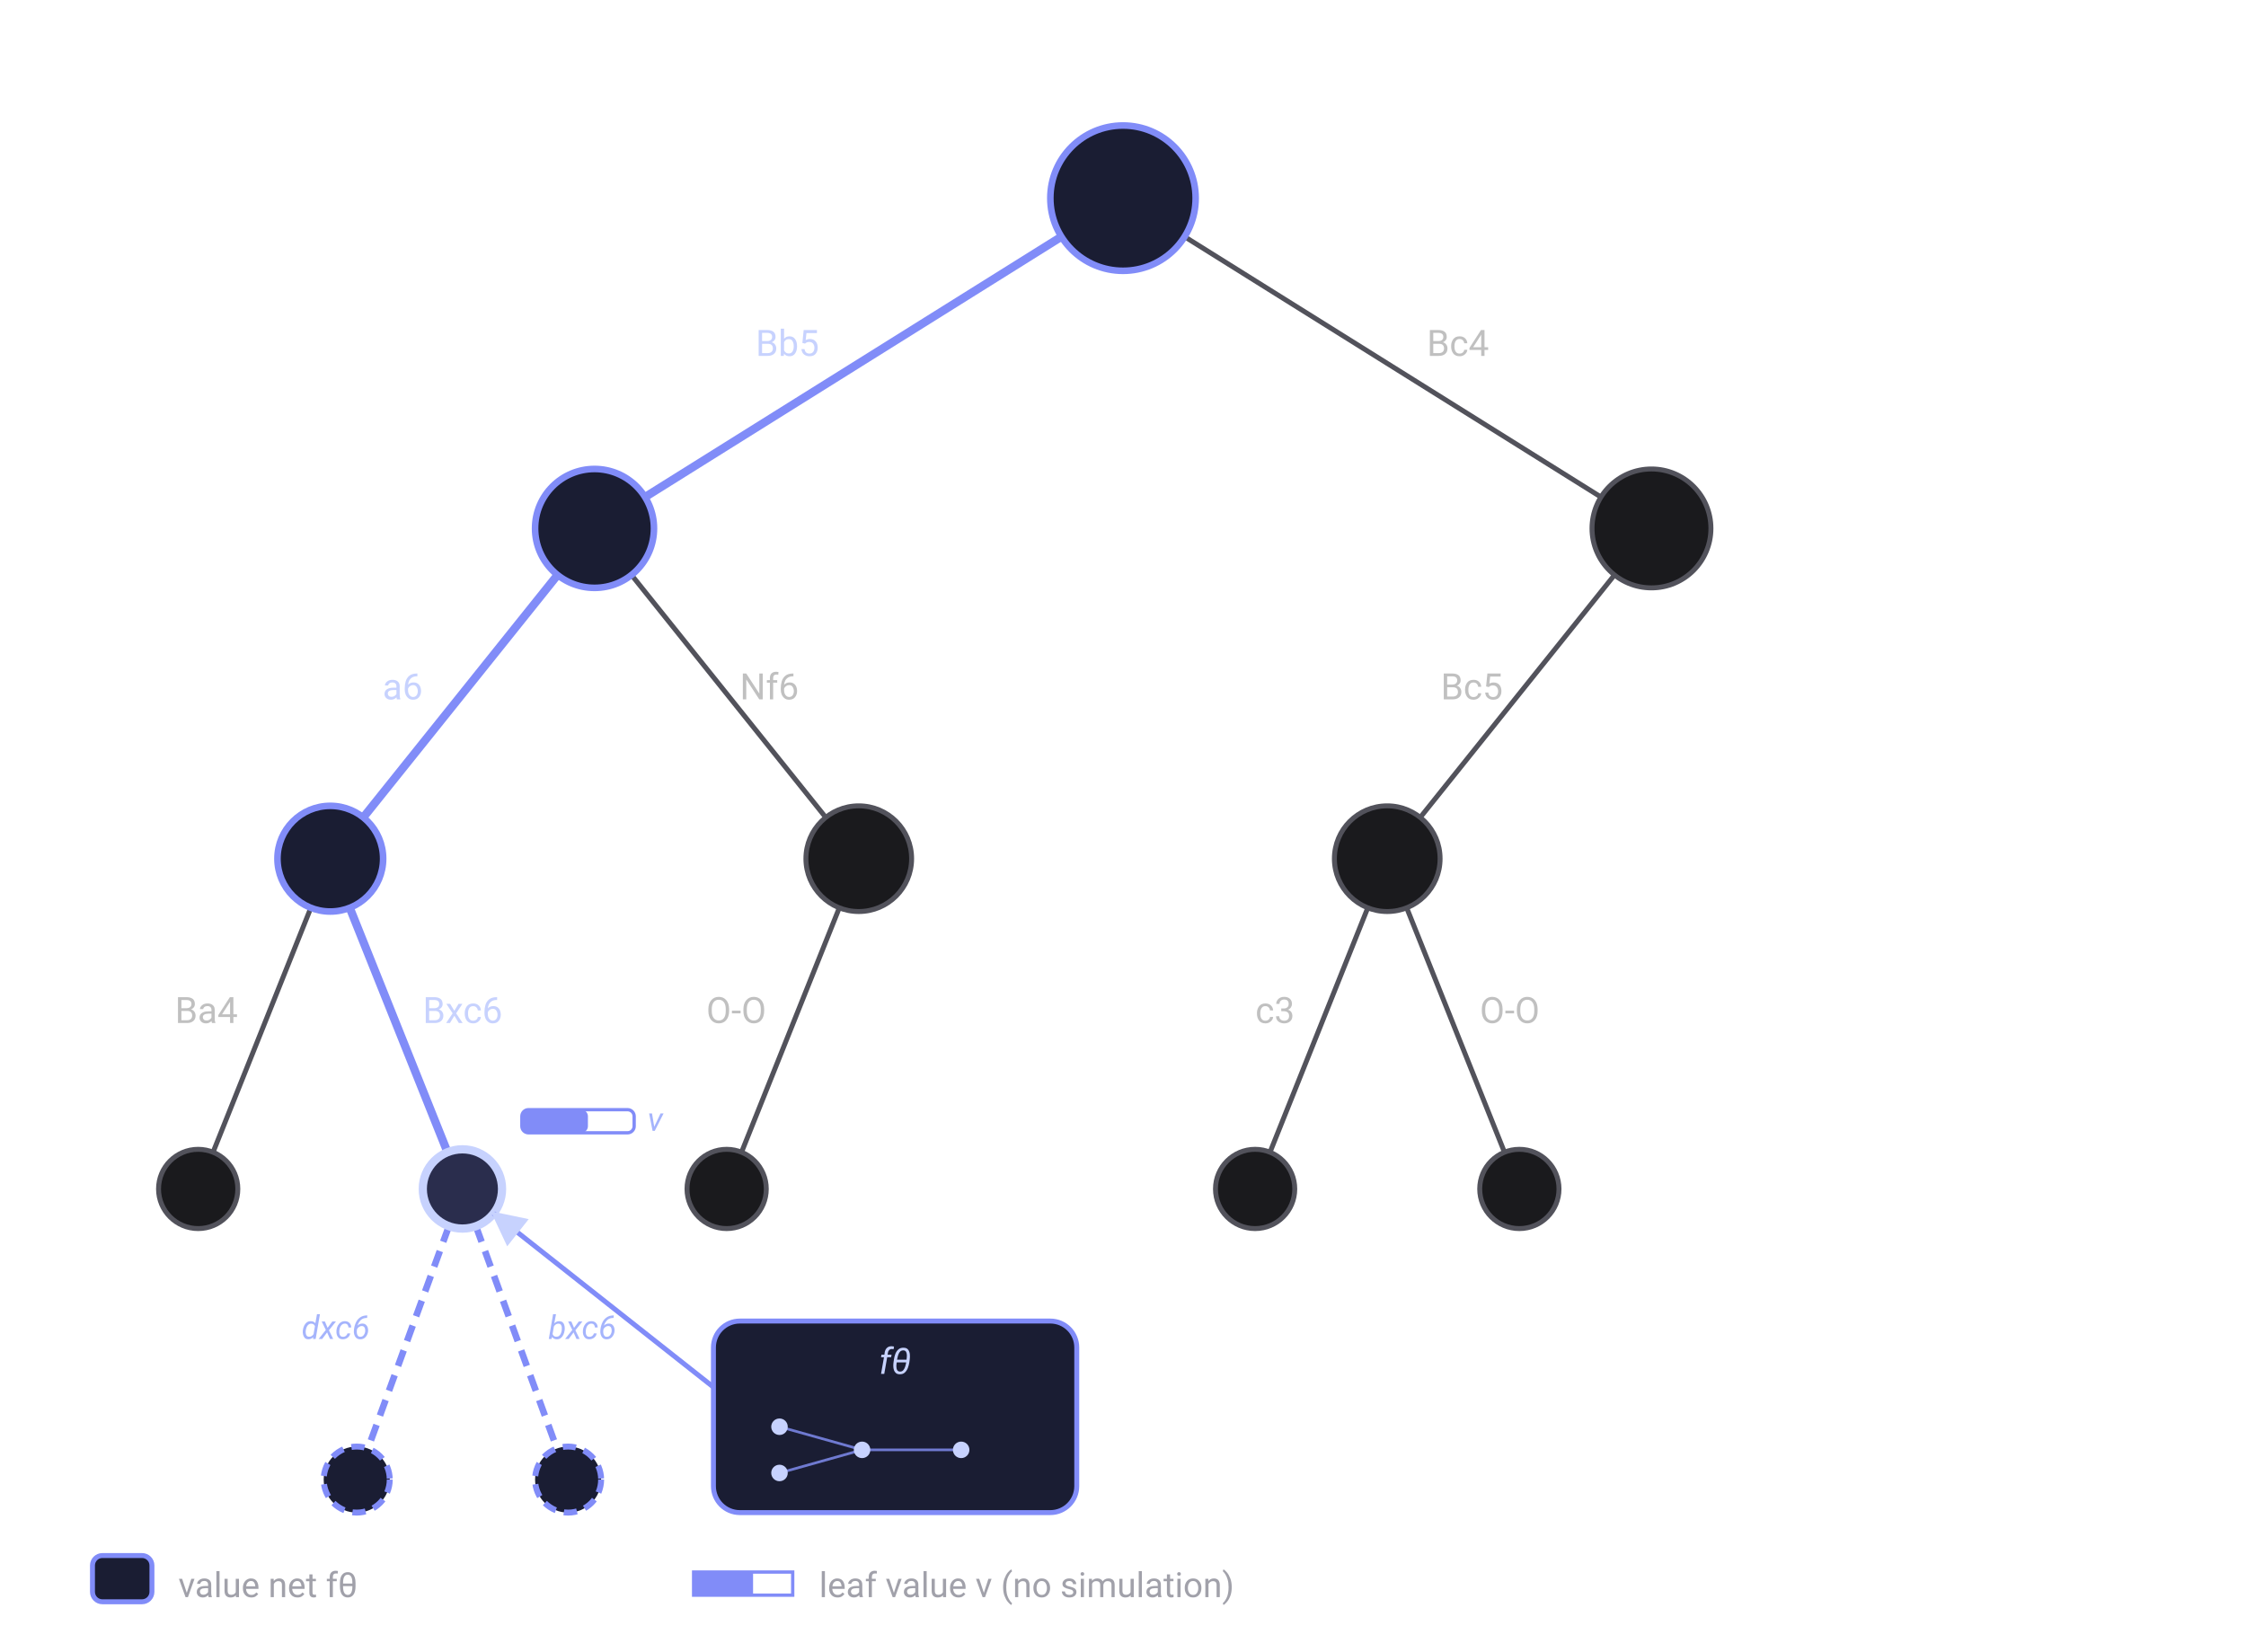
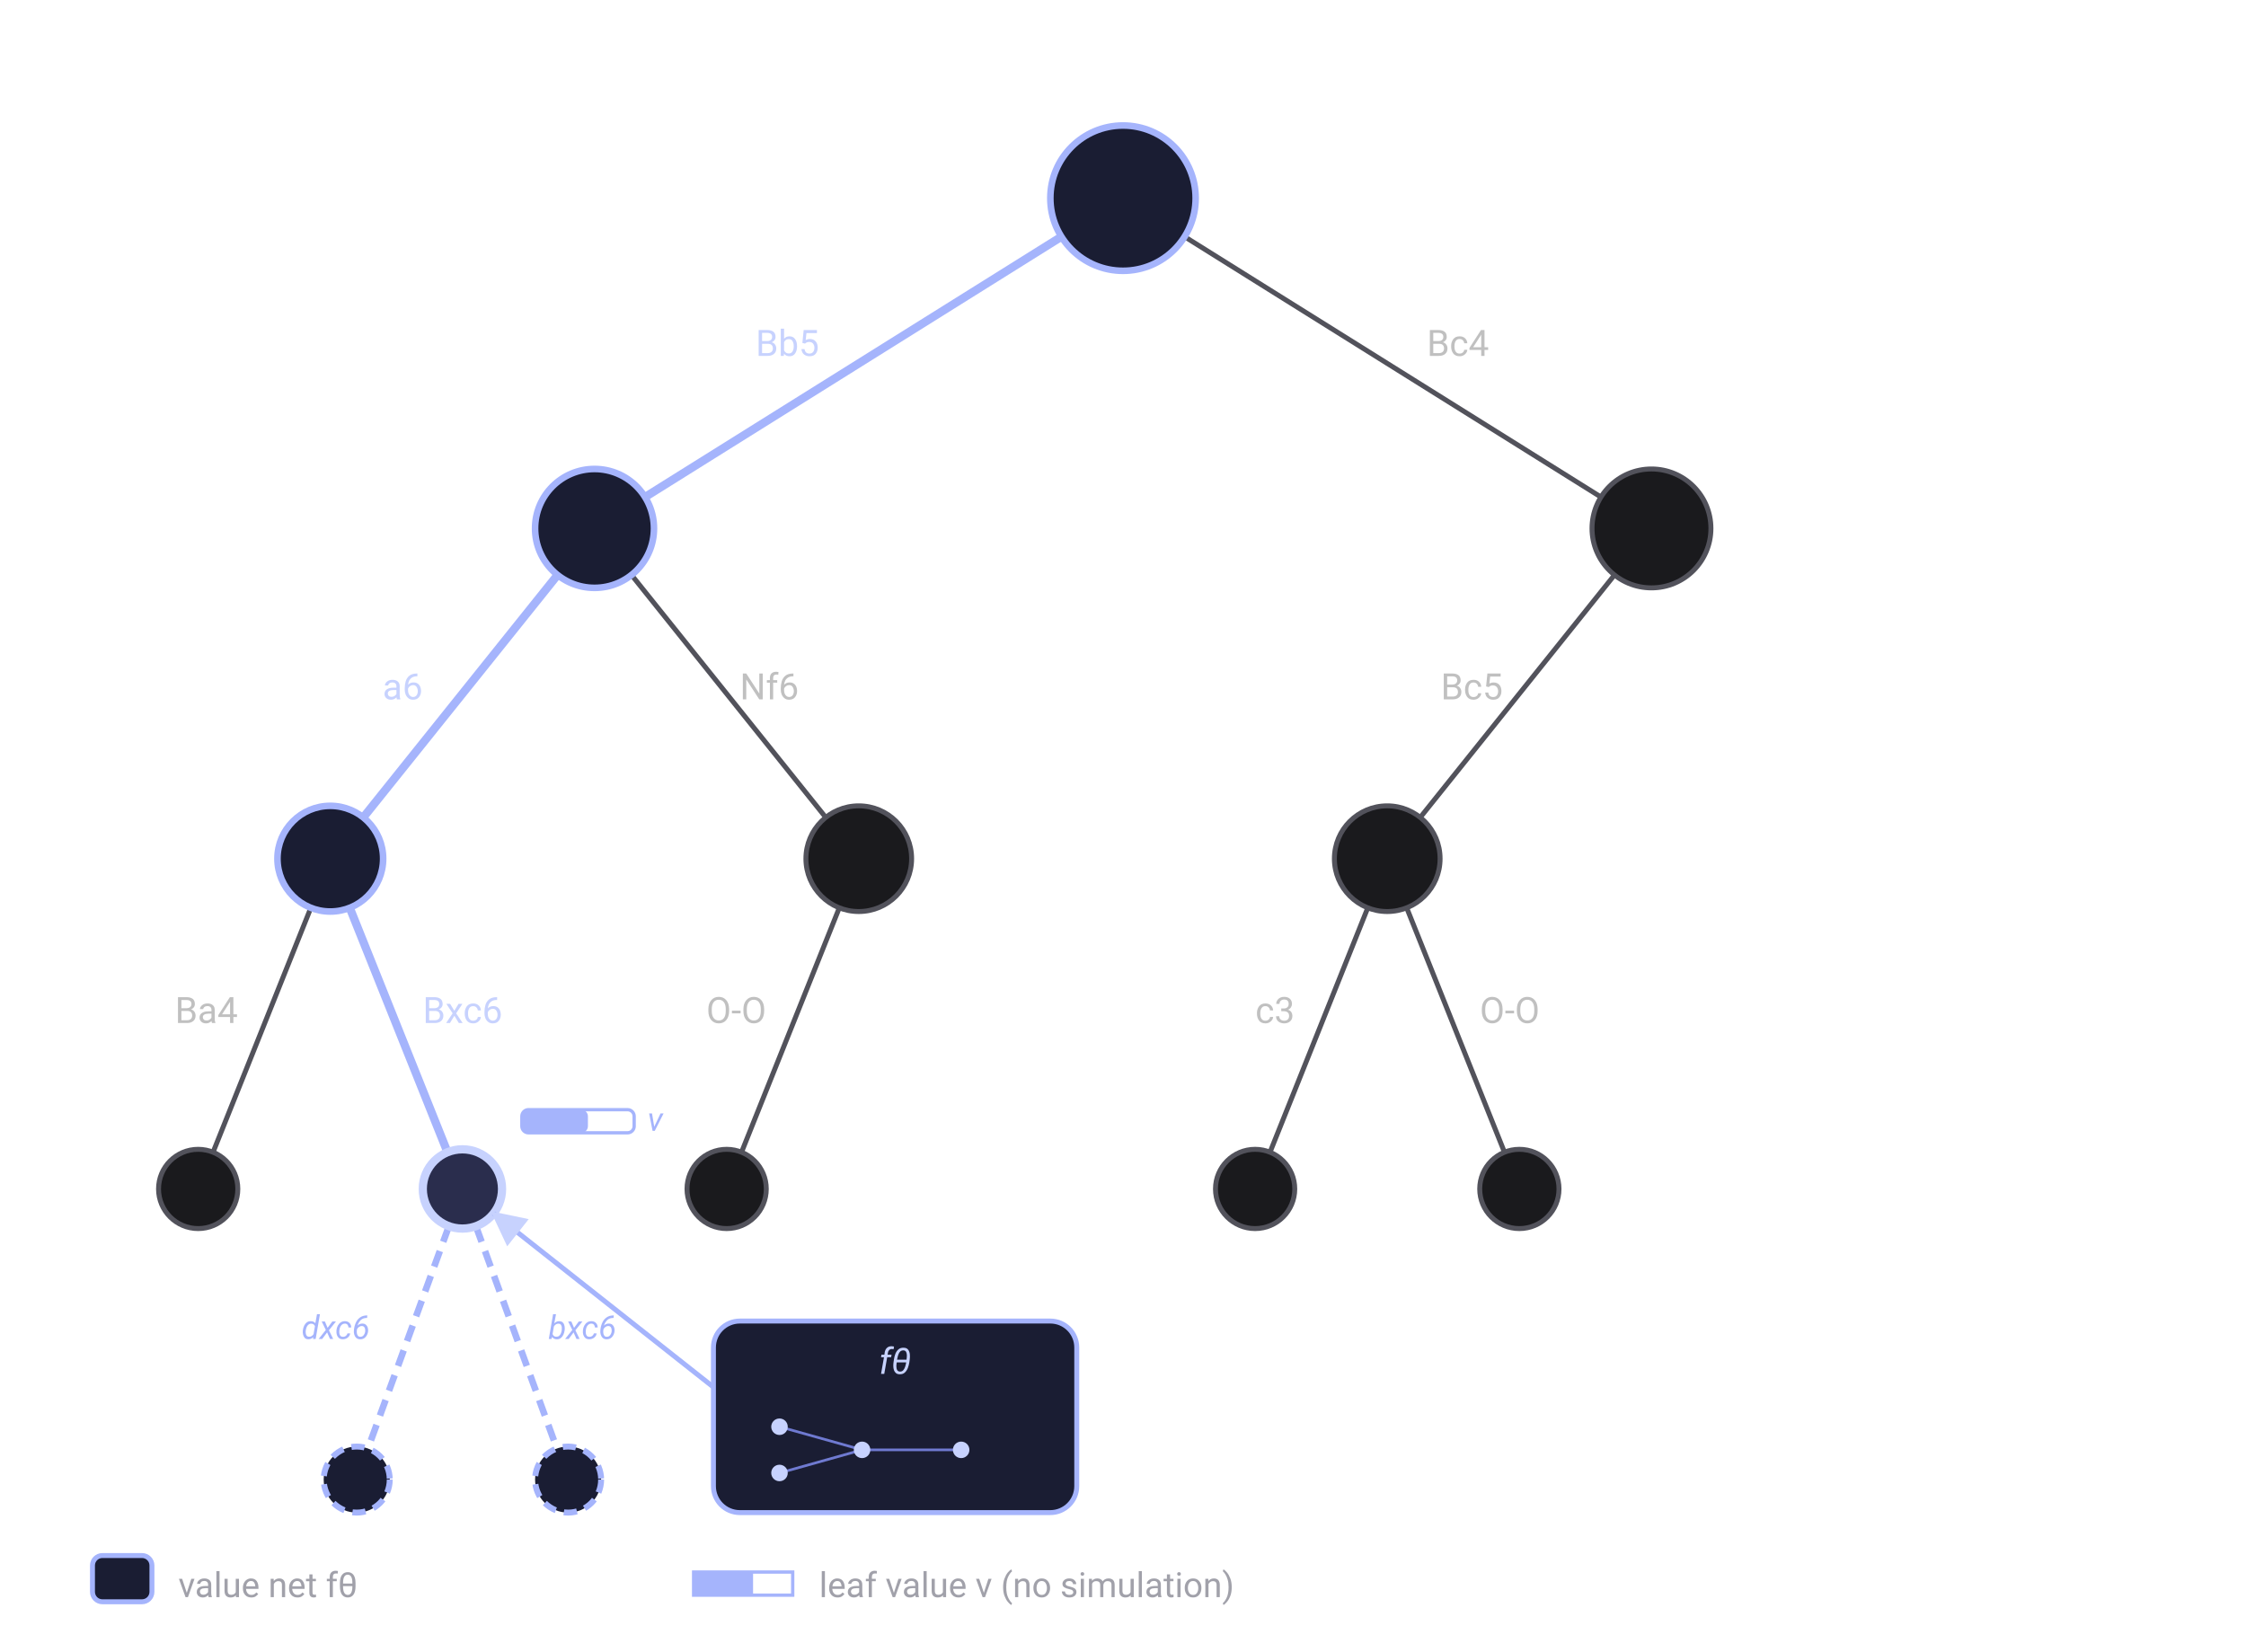
<svg xmlns="http://www.w3.org/2000/svg" width="680" height="500" viewBox="0 0 680 500" role="img" data-themed="true">
  <defs>
    <marker id="ev" viewBox="0 0 10 10" refX="9" refY="5" markerWidth="7" markerHeight="7" orient="auto">
      <path d="M0,0 L10,5 L0,10 z" fill="#c7d2fe" />
    </marker>
  </defs>
  <style>
    /* Dark-first palette; light-mode overrides live in style.css */
    text { font-family:"Fira Sans",-apple-system,"Segoe UI",Roboto,Helvetica,Arial,sans-serif; font-size:11px; font-weight:400; }
    .mv{ fill:#c0c0c0; } .mvp{ fill:#c7d2fe; } .tag{ fill:#a5b4fc; font-size:10px; font-style:italic; }
    .edge{ stroke:#52525b; stroke-width:1.5; fill:none; }
-     .edgep{ stroke:#818cf8; stroke-width:2.5; fill:none; }
-     .edgenew{ stroke:#818cf8; stroke-width:2; stroke-dasharray:5 3; fill:none; }
+     .edgep{ stroke:#a5b4fc; stroke-width:2.5; fill:none; }
+     .edgenew{ stroke:#a5b4fc; stroke-width:2; stroke-dasharray:5 3; fill:none; }
    .node{ fill:#1a1a1d; stroke:#52525b; stroke-width:1.5; }
-     .nodep{ fill:#1a1d33; stroke:#818cf8; stroke-width:2; }
-     .nodenew{ fill:#1a1d33; stroke:#818cf8; stroke-width:1.8; stroke-dasharray:4 2.5; }
+     .nodep{ fill:#1a1d33; stroke:#a5b4fc; stroke-width:2; }
+     .nodenew{ fill:#1a1d33; stroke:#a5b4fc; stroke-width:1.8; stroke-dasharray:4 2.5; }
    .leaf{ fill:#2a2d4d; stroke:#c7d2fe; stroke-width:2.5; }
-     .net{ fill:#1a1d33; stroke:#818cf8; stroke-width:1.5; }
+     .net{ fill:#1a1d33; stroke:#a5b4fc; stroke-width:1.5; }
    .netl{ stroke:#6f7ad1; stroke-width:0.8; fill:none; } .netd{ fill:#c7d2fe; }
-     .meter{ fill:none; stroke:#818cf8; stroke-width:1; } .meterf{ fill:#818cf8; }
+     .meter{ fill:none; stroke:#a5b4fc; stroke-width:1; } .meterf{ fill:#a5b4fc; }
    .title{ fill:#e4e4e7; font-size:15px; font-weight:600; }
    .cap{ fill:#a1a1aa; font-size:11.5px; } .lgd{ fill:#a1a1aa; font-size:10.5px; }
  </style>
  <line class="edgep" x1="321.3" y1="71.7" x2="195.3" y2="150.5" />
  <line class="edge" x1="358.7" y1="71.7" x2="484.7" y2="150.5" />
  <line class="edgep" x1="168.8" y1="174.1" x2="110.0" y2="247.5" />
  <line class="edge" x1="191.2" y1="174.1" x2="250.0" y2="247.5" />
  <line class="edge" x1="488.8" y1="174.1" x2="430.0" y2="247.5" />
  <line class="edge" x1="94.1" y1="274.9" x2="64.5" y2="348.9" />
  <line class="edgep" x1="105.9" y1="274.9" x2="135.5" y2="348.9" />
  <line class="edge" x1="254.1" y1="274.9" x2="224.5" y2="348.9" />
  <line class="edge" x1="414.1" y1="274.9" x2="384.5" y2="348.9" />
  <line class="edge" x1="425.9" y1="274.9" x2="455.5" y2="348.9" />
  <line class="edgenew" x1="135.9" y1="371.3" x2="111.4" y2="438.6" />
  <line class="edgenew" x1="144.1" y1="371.3" x2="168.6" y2="438.6" />
  <circle class="nodep" cx="340" cy="60" r="22" />
  <circle class="nodep" cx="180" cy="160" r="18" />
  <circle class="node" cx="500" cy="160" r="18" />
  <circle class="nodep" cx="100" cy="260" r="16" />
  <circle class="node" cx="260" cy="260" r="16" />
  <circle class="node" cx="420" cy="260" r="16" />
  <circle class="node" cx="60" cy="360" r="12" />
  <circle class="leaf" cx="140" cy="360" r="12" />
  <circle class="node" cx="220" cy="360" r="12" />
  <circle class="node" cx="380" cy="360" r="12" />
  <circle class="node" cx="460" cy="360" r="12" />
  <circle class="nodenew" cx="108" cy="448" r="10" />
  <circle class="nodenew" cx="172" cy="448" r="10" />
  <text class="mvp" x="248" y="104" text-anchor="end" dominant-baseline="central">Bb5</text>
  <text class="mv" x="432" y="104" text-anchor="start" dominant-baseline="central">Bc4</text>
  <text class="mvp" x="128" y="208" text-anchor="end" dominant-baseline="central">a6</text>
  <text class="mv" x="224" y="208" text-anchor="start" dominant-baseline="central">Nf6</text>
  <text class="mv" x="455" y="208" text-anchor="end" dominant-baseline="central">Bc5</text>
  <text class="mv" x="72" y="306" text-anchor="end" dominant-baseline="central">Ba4</text>
  <text class="mvp" x="128" y="306" text-anchor="start" dominant-baseline="central">Bxc6</text>
  <text class="mv" x="232" y="306" text-anchor="end" dominant-baseline="central">O-O</text>
  <text class="mv" x="392" y="306" text-anchor="end" dominant-baseline="central">c3</text>
  <text class="mv" x="448" y="306" text-anchor="start" dominant-baseline="central">O-O</text>
  <text class="tag" x="112" y="402" text-anchor="end" dominant-baseline="central">dxc6</text>
  <text class="tag" x="166" y="402" text-anchor="start" dominant-baseline="central">bxc6</text>
  <rect class="net" x="216" y="400" width="110" height="58" rx="8" />
  <text x="271" y="416" text-anchor="middle" fill="#c7d2fe" font-size="12" font-style="italic">fθ</text>
  <line class="netl" x1="236" y1="432" x2="261" y2="439" />
  <line class="netl" x1="236" y1="446" x2="261" y2="439" />
  <line class="netl" x1="261" y1="439" x2="291" y2="439" />
  <circle class="netd" cx="236" cy="432" r="2.5" />
  <circle class="netd" cx="236" cy="446" r="2.5" />
  <circle class="netd" cx="261" cy="439" r="2.5" />
  <circle class="netd" cx="291" cy="439" r="2.5" />
-   <line stroke="#818cf8" stroke-width="1.5" x1="216" y1="420" x2="149.4" y2="367.4" marker-end="url(#ev)" />
+   <line stroke="#a5b4fc" stroke-width="1.5" x1="216" y1="420" x2="149.4" y2="367.4" marker-end="url(#ev)" />
  <rect class="meter" x="158" y="336" width="34" height="7" rx="2" />
  <rect class="meterf" x="158" y="336" width="20" height="7" rx="2" />
  <text class="tag" x="196" y="339" text-anchor="start" dominant-baseline="central">v</text>
  <rect class="net" x="28" y="471" width="18" height="14" rx="3" />
  <text class="lgd" x="54" y="480" dominant-baseline="central" fill="#c7d2fe">value net fθ</text>
  <rect class="meter" x="210" y="476" width="30" height="7" />
  <rect class="meterf" x="210" y="476" width="18" height="7" />
  <text class="lgd" x="248" y="480" dominant-baseline="central">leaf value v (no simulation)</text>
</svg>
